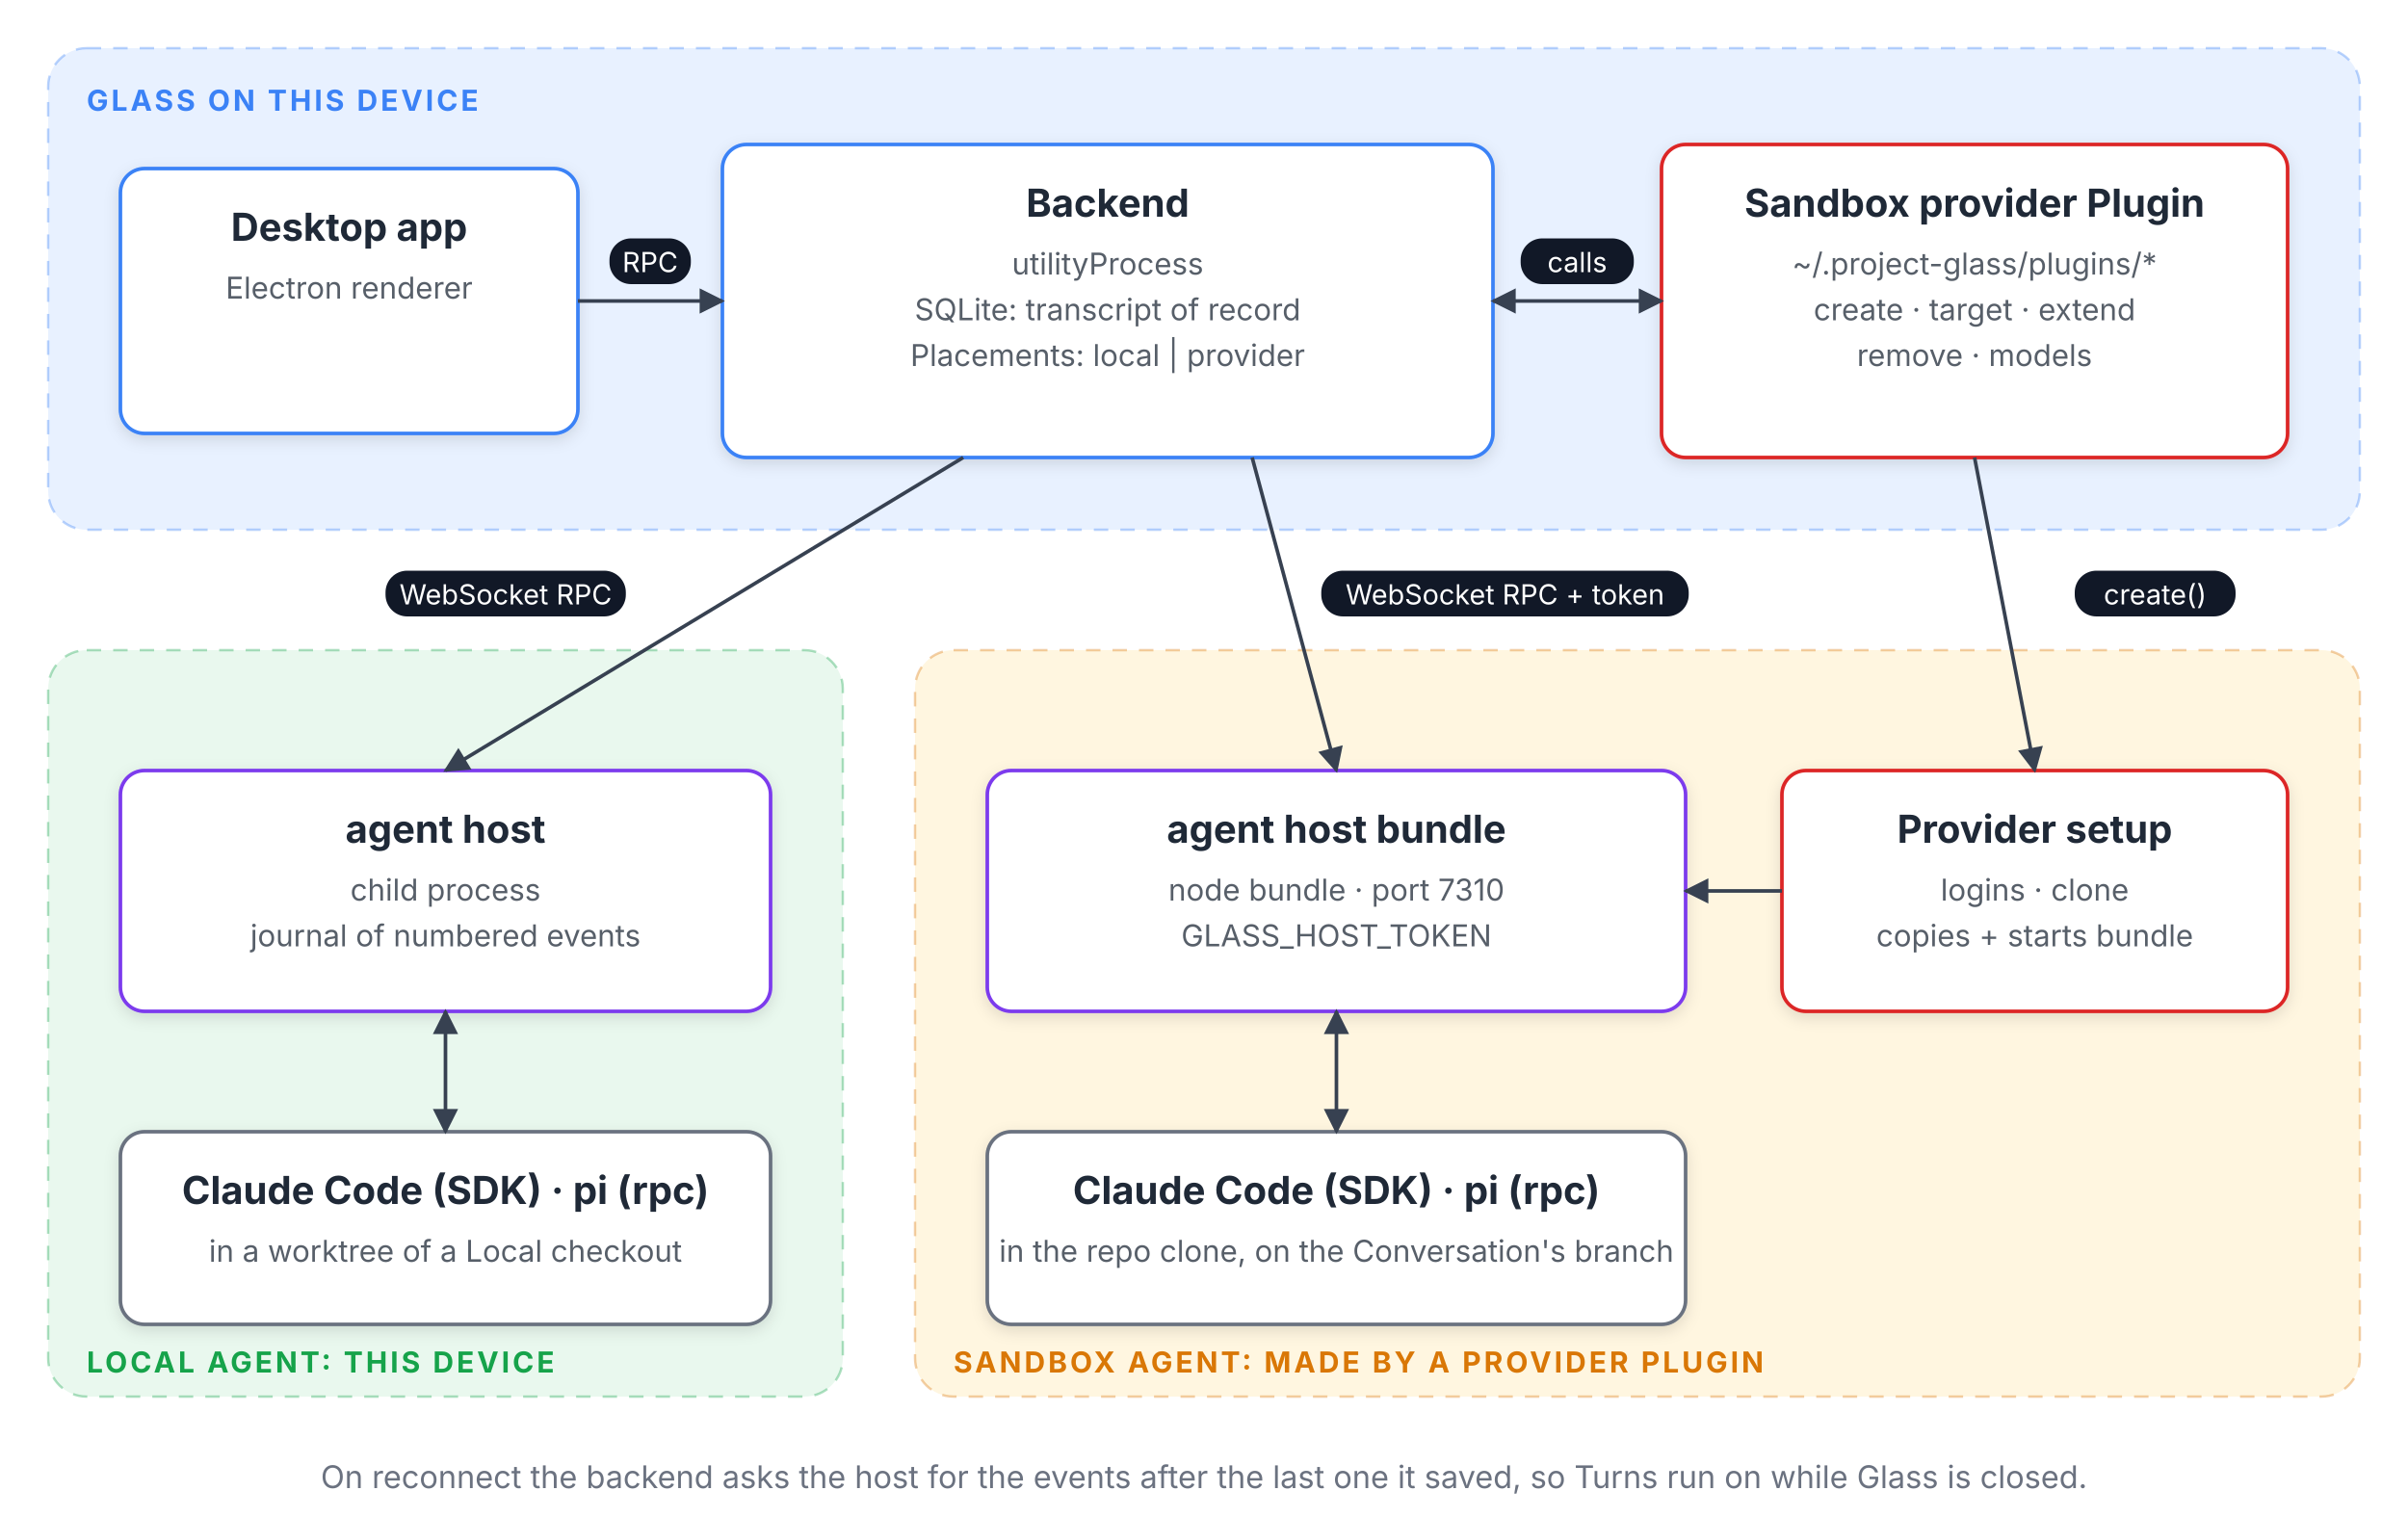
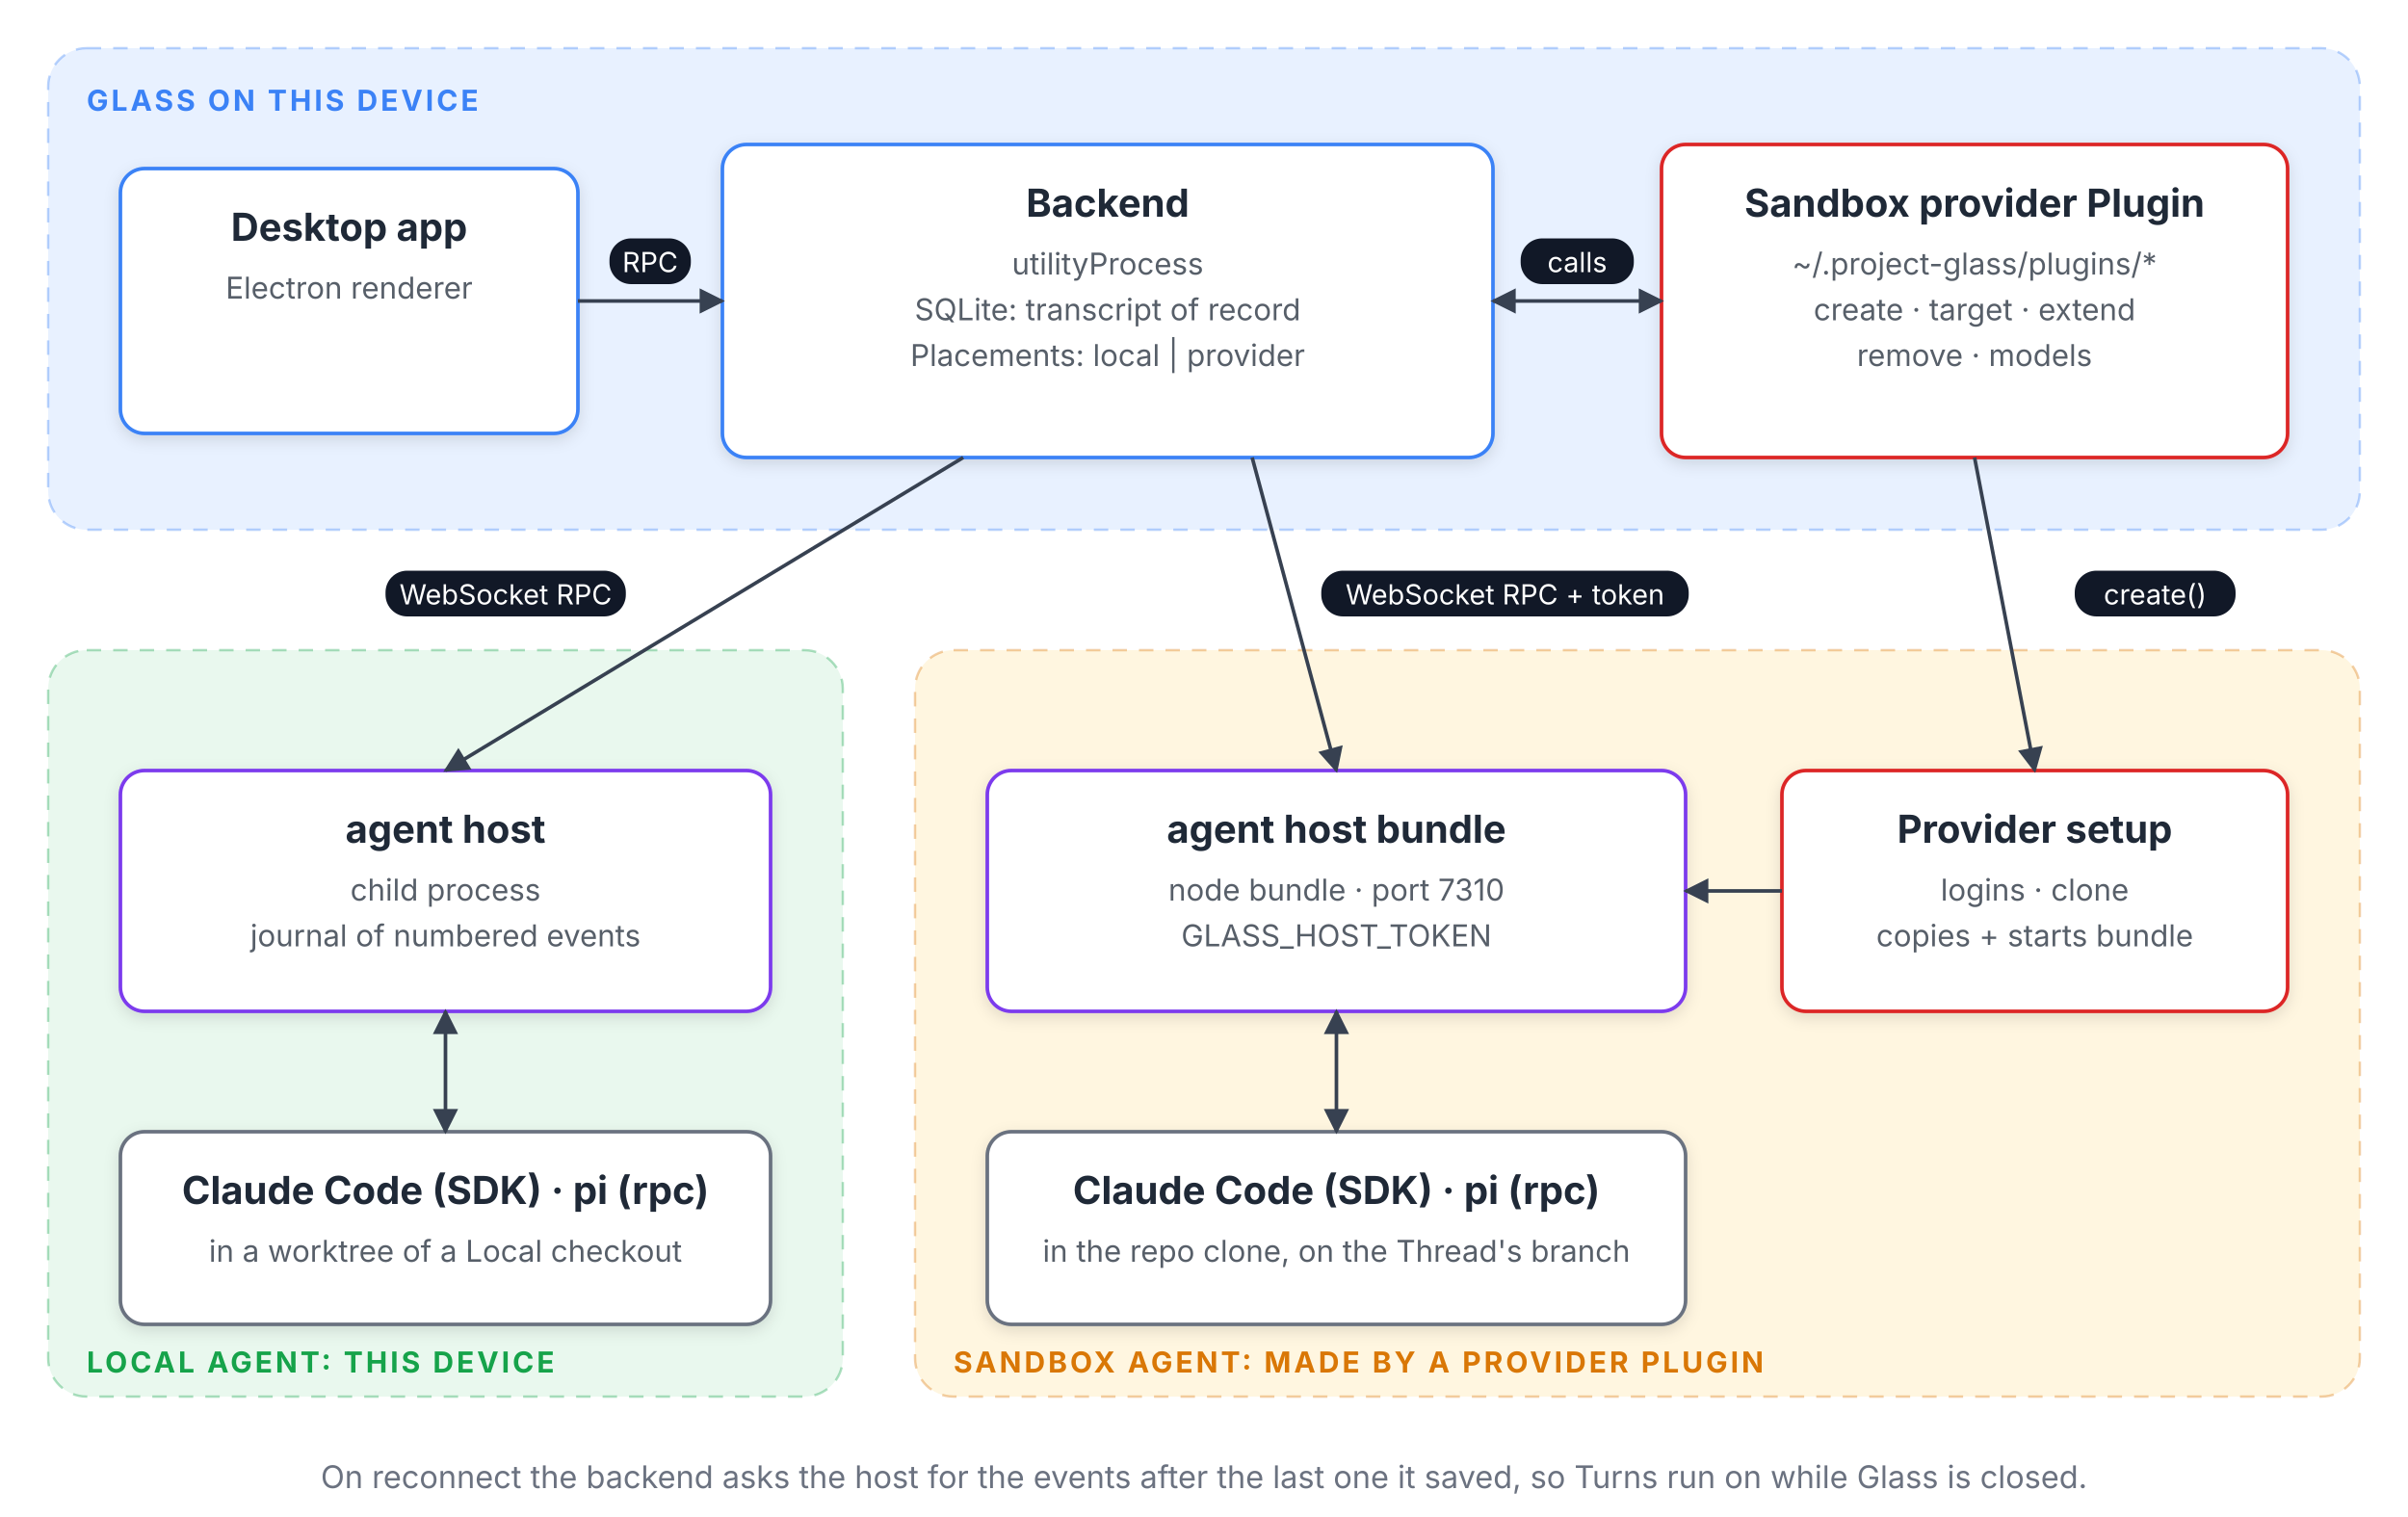
<svg xmlns="http://www.w3.org/2000/svg" viewBox="0 0 1000 630" width="1000" height="630">
  <rect width="1000" height="630" fill="#ffffff" />
  <defs>
    <marker id="head" viewBox="0 0 10 10" refX="9" refY="5" markerWidth="7" markerHeight="7" orient="auto-start-reverse">
      <path d="M0,0 L10,5 L0,10 z" fill="#374151" />
    </marker>
    <filter id="shadow" x="-10%" y="-10%" width="120%" height="130%">
      <feDropShadow dx="0" dy="2" stdDeviation="3" flood-opacity="0.12" />
    </filter>
  </defs>
  <rect x="20" y="20" width="960" height="200" rx="16" fill="#e8f1ff" stroke="#3b82f6" stroke-opacity="0.35" stroke-dasharray="6 5" />
  <text x="36" y="46" font-family="-apple-system, 'Inter', system-ui, sans-serif" font-size="12" font-weight="700" letter-spacing="1.2" fill="#3b82f6">GLASS ON THIS DEVICE</text>
  <rect x="20" y="270" width="330" height="310" rx="16" fill="#e9f8ee" stroke="#16a34a" stroke-opacity="0.35" stroke-dasharray="6 5" />
  <text x="36" y="570" font-family="-apple-system, 'Inter', system-ui, sans-serif" font-size="12" font-weight="700" letter-spacing="1.2" fill="#16a34a">LOCAL AGENT: THIS DEVICE</text>
  <rect x="380" y="270" width="600" height="310" rx="16" fill="#fff6e0" stroke="#d97706" stroke-opacity="0.35" stroke-dasharray="6 5" />
  <text x="396" y="570" font-family="-apple-system, 'Inter', system-ui, sans-serif" font-size="12" font-weight="700" letter-spacing="1.2" fill="#d97706">SANDBOX AGENT: MADE BY A PROVIDER PLUGIN</text>
  <rect x="50" y="70" width="190" height="110" rx="10" fill="#fff" stroke="#3b82f6" stroke-width="1.5" filter="url(#shadow)" />
  <text x="145" y="100" text-anchor="middle" font-family="-apple-system, 'Inter', system-ui, sans-serif" font-size="16" font-weight="650" fill="#1f2937">Desktop app</text>
  <text x="145" y="124" text-anchor="middle" font-family="-apple-system, 'Inter', system-ui, sans-serif" font-size="12.5" fill="#1f2937" opacity="0.75">Electron renderer</text>
  <rect x="300" y="60" width="320" height="130" rx="10" fill="#fff" stroke="#3b82f6" stroke-width="1.5" filter="url(#shadow)" />
  <text x="460" y="90" text-anchor="middle" font-family="-apple-system, 'Inter', system-ui, sans-serif" font-size="16" font-weight="650" fill="#1f2937">Backend</text>
  <text x="460" y="114" text-anchor="middle" font-family="-apple-system, 'Inter', system-ui, sans-serif" font-size="12.5" fill="#1f2937" opacity="0.75">utilityProcess</text>
  <text x="460" y="133" text-anchor="middle" font-family="-apple-system, 'Inter', system-ui, sans-serif" font-size="12.5" fill="#1f2937" opacity="0.75">SQLite: transcript of record</text>
  <text x="460" y="152" text-anchor="middle" font-family="-apple-system, 'Inter', system-ui, sans-serif" font-size="12.5" fill="#1f2937" opacity="0.75">Placements: local | provider</text>
  <rect x="690" y="60" width="260" height="130" rx="10" fill="#fff" stroke="#dc2626" stroke-width="1.5" filter="url(#shadow)" />
  <text x="820" y="90" text-anchor="middle" font-family="-apple-system, 'Inter', system-ui, sans-serif" font-size="16" font-weight="650" fill="#1f2937">Sandbox provider Plugin</text>
  <text x="820" y="114" text-anchor="middle" font-family="-apple-system, 'Inter', system-ui, sans-serif" font-size="12.5" fill="#1f2937" opacity="0.75">~/.project-glass/plugins/*</text>
  <text x="820" y="133" text-anchor="middle" font-family="-apple-system, 'Inter', system-ui, sans-serif" font-size="12.5" fill="#1f2937" opacity="0.75">create · target · extend</text>
  <text x="820" y="152" text-anchor="middle" font-family="-apple-system, 'Inter', system-ui, sans-serif" font-size="12.5" fill="#1f2937" opacity="0.75">remove · models</text>
  <rect x="50" y="320" width="270" height="100" rx="10" fill="#fff" stroke="#7c3aed" stroke-width="1.5" filter="url(#shadow)" />
  <text x="185" y="350" text-anchor="middle" font-family="-apple-system, 'Inter', system-ui, sans-serif" font-size="16" font-weight="650" fill="#1f2937">agent host</text>
  <text x="185" y="374" text-anchor="middle" font-family="-apple-system, 'Inter', system-ui, sans-serif" font-size="12.5" fill="#1f2937" opacity="0.75">child process</text>
  <text x="185" y="393" text-anchor="middle" font-family="-apple-system, 'Inter', system-ui, sans-serif" font-size="12.5" fill="#1f2937" opacity="0.75">journal of numbered events</text>
  <rect x="50" y="470" width="270" height="80" rx="10" fill="#fff" stroke="#6b7280" stroke-width="1.5" filter="url(#shadow)" />
  <text x="185" y="500" text-anchor="middle" font-family="-apple-system, 'Inter', system-ui, sans-serif" font-size="16" font-weight="650" fill="#1f2937">Claude Code (SDK) · pi (rpc)</text>
  <text x="185" y="524" text-anchor="middle" font-family="-apple-system, 'Inter', system-ui, sans-serif" font-size="12.5" fill="#1f2937" opacity="0.75">in a worktree of a Local checkout</text>
  <rect x="410" y="320" width="290" height="100" rx="10" fill="#fff" stroke="#7c3aed" stroke-width="1.5" filter="url(#shadow)" />
  <text x="555" y="350" text-anchor="middle" font-family="-apple-system, 'Inter', system-ui, sans-serif" font-size="16" font-weight="650" fill="#1f2937">agent host bundle</text>
  <text x="555" y="374" text-anchor="middle" font-family="-apple-system, 'Inter', system-ui, sans-serif" font-size="12.5" fill="#1f2937" opacity="0.75">node bundle · port 7310</text>
  <text x="555" y="393" text-anchor="middle" font-family="-apple-system, 'Inter', system-ui, sans-serif" font-size="12.5" fill="#1f2937" opacity="0.75">GLASS_HOST_TOKEN</text>
  <rect x="410" y="470" width="290" height="80" rx="10" fill="#fff" stroke="#6b7280" stroke-width="1.5" filter="url(#shadow)" />
  <text x="555" y="500" text-anchor="middle" font-family="-apple-system, 'Inter', system-ui, sans-serif" font-size="16" font-weight="650" fill="#1f2937">Claude Code (SDK) · pi (rpc)</text>
-   <text x="555" y="524" text-anchor="middle" font-family="-apple-system, 'Inter', system-ui, sans-serif" font-size="12.5" fill="#1f2937" opacity="0.75">in the repo clone, on the Conversation's branch</text>
+   <text x="555" y="524" text-anchor="middle" font-family="-apple-system, 'Inter', system-ui, sans-serif" font-size="12.5" fill="#1f2937" opacity="0.75">in the repo clone, on the Thread's branch</text>
  <rect x="740" y="320" width="210" height="100" rx="10" fill="#fff" stroke="#dc2626" stroke-width="1.5" filter="url(#shadow)" />
  <text x="845" y="350" text-anchor="middle" font-family="-apple-system, 'Inter', system-ui, sans-serif" font-size="16" font-weight="650" fill="#1f2937">Provider setup</text>
  <text x="845" y="374" text-anchor="middle" font-family="-apple-system, 'Inter', system-ui, sans-serif" font-size="12.5" fill="#1f2937" opacity="0.75">logins · clone</text>
  <text x="845" y="393" text-anchor="middle" font-family="-apple-system, 'Inter', system-ui, sans-serif" font-size="12.5" fill="#1f2937" opacity="0.75">copies + starts bundle</text>
  <line x1="240" y1="125" x2="300" y2="125" stroke="#374151" stroke-width="1.5" marker-end="url(#head)" />
  <rect x="253.1" y="99" width="33.8" height="19" rx="9" fill="#111827" />
  <text x="270" y="113" text-anchor="middle" font-family="-apple-system, 'Inter', system-ui, sans-serif" font-size="11.5" fill="#fff">RPC</text>
  <line x1="620" y1="125" x2="690" y2="125" stroke="#374151" stroke-width="1.5" marker-end="url(#head)" marker-start="url(#head)" />
  <rect x="631.5" y="99" width="47" height="19" rx="9" fill="#111827" />
  <text x="655" y="113" text-anchor="middle" font-family="-apple-system, 'Inter', system-ui, sans-serif" font-size="11.5" fill="#fff">calls</text>
  <line x1="400" y1="190" x2="185" y2="320" stroke="#374151" stroke-width="1.5" marker-end="url(#head)" />
  <rect x="160.1" y="237" width="99.8" height="19" rx="9" fill="#111827" />
  <text x="210" y="251" text-anchor="middle" font-family="-apple-system, 'Inter', system-ui, sans-serif" font-size="11.5" fill="#fff">WebSocket RPC</text>
  <line x1="520" y1="190" x2="555" y2="320" stroke="#374151" stroke-width="1.5" marker-end="url(#head)" />
  <rect x="548.7" y="237" width="152.6" height="19" rx="9" fill="#111827" />
  <text x="625" y="251" text-anchor="middle" font-family="-apple-system, 'Inter', system-ui, sans-serif" font-size="11.5" fill="#fff">WebSocket RPC + token</text>
  <line x1="820" y1="190" x2="845" y2="320" stroke="#374151" stroke-width="1.5" marker-end="url(#head)" />
  <rect x="861.6" y="237" width="66.8" height="19" rx="9" fill="#111827" />
  <text x="895" y="251" text-anchor="middle" font-family="-apple-system, 'Inter', system-ui, sans-serif" font-size="11.5" fill="#fff">create()</text>
  <line x1="740" y1="370" x2="700" y2="370" stroke="#374151" stroke-width="1.5" marker-end="url(#head)" />
  <line x1="185" y1="420" x2="185" y2="470" stroke="#374151" stroke-width="1.5" marker-end="url(#head)" marker-start="url(#head)" />
  <line x1="555" y1="420" x2="555" y2="470" stroke="#374151" stroke-width="1.5" marker-end="url(#head)" marker-start="url(#head)" />
  <text x="500" y="618" text-anchor="middle" font-family="-apple-system, 'Inter', system-ui, sans-serif" font-size="13" fill="#6b7280">On reconnect the backend asks the host for the events after the last one it saved, so Turns run on while Glass is closed.</text>
</svg>
